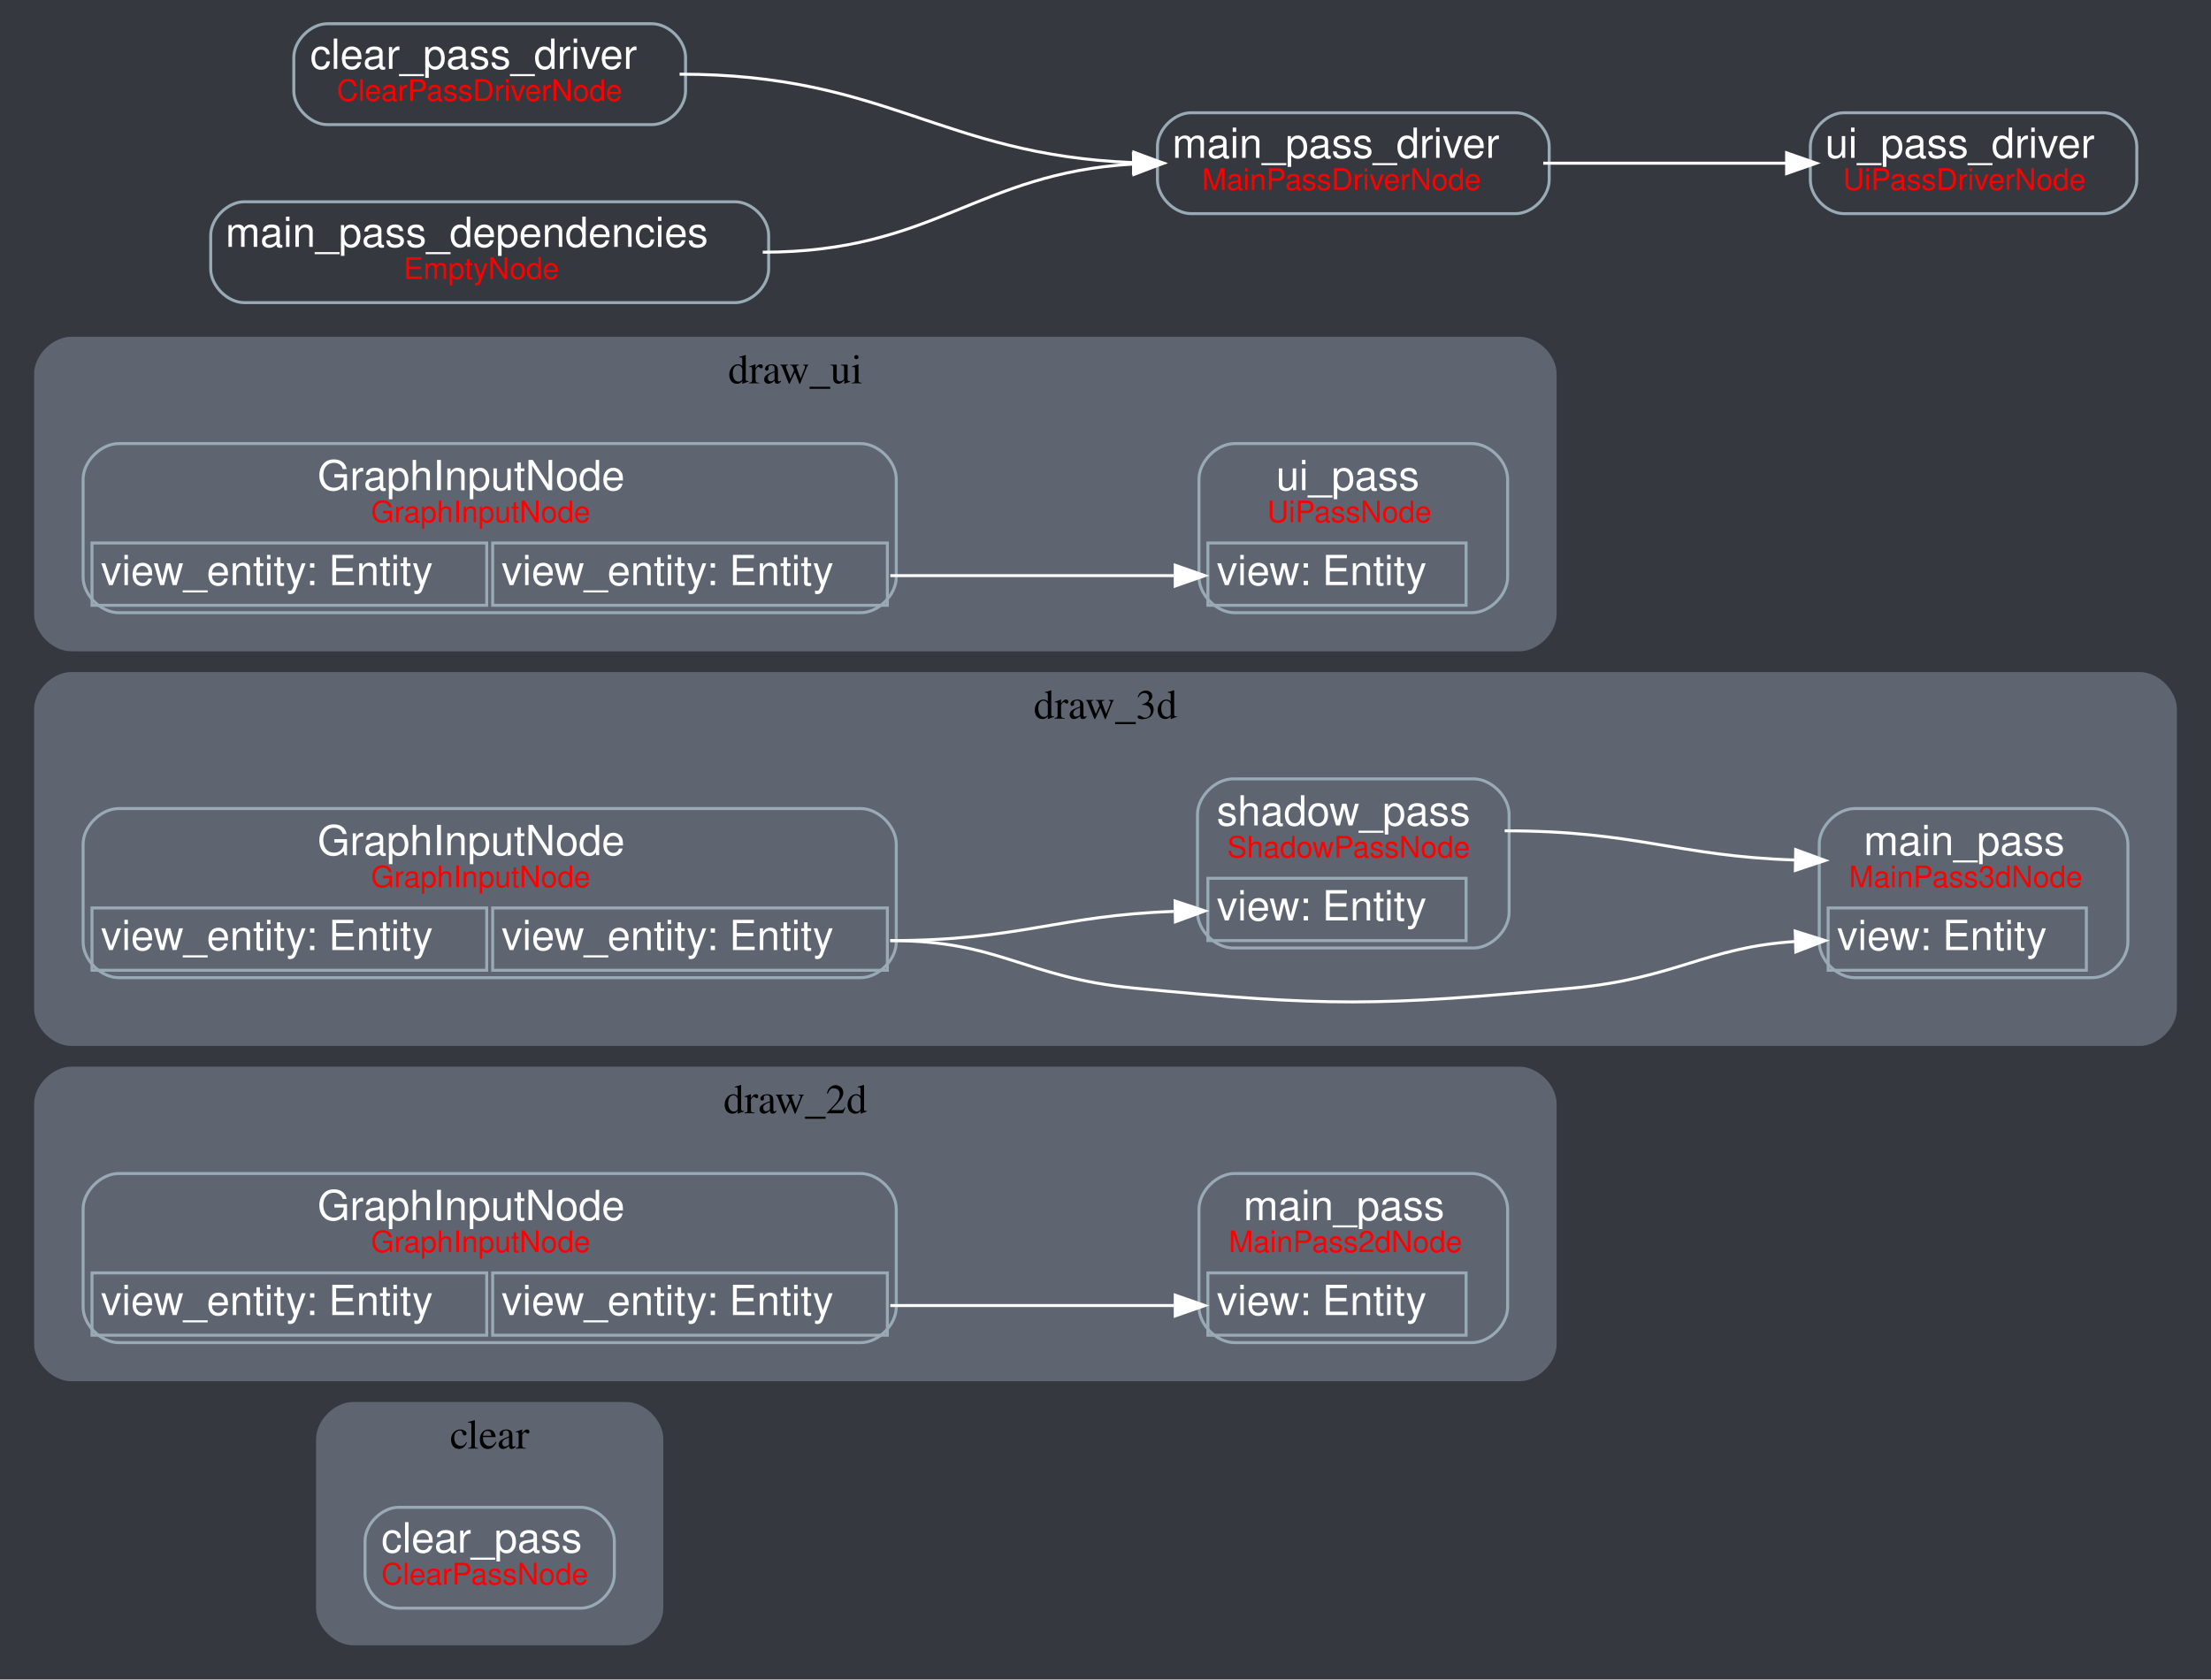
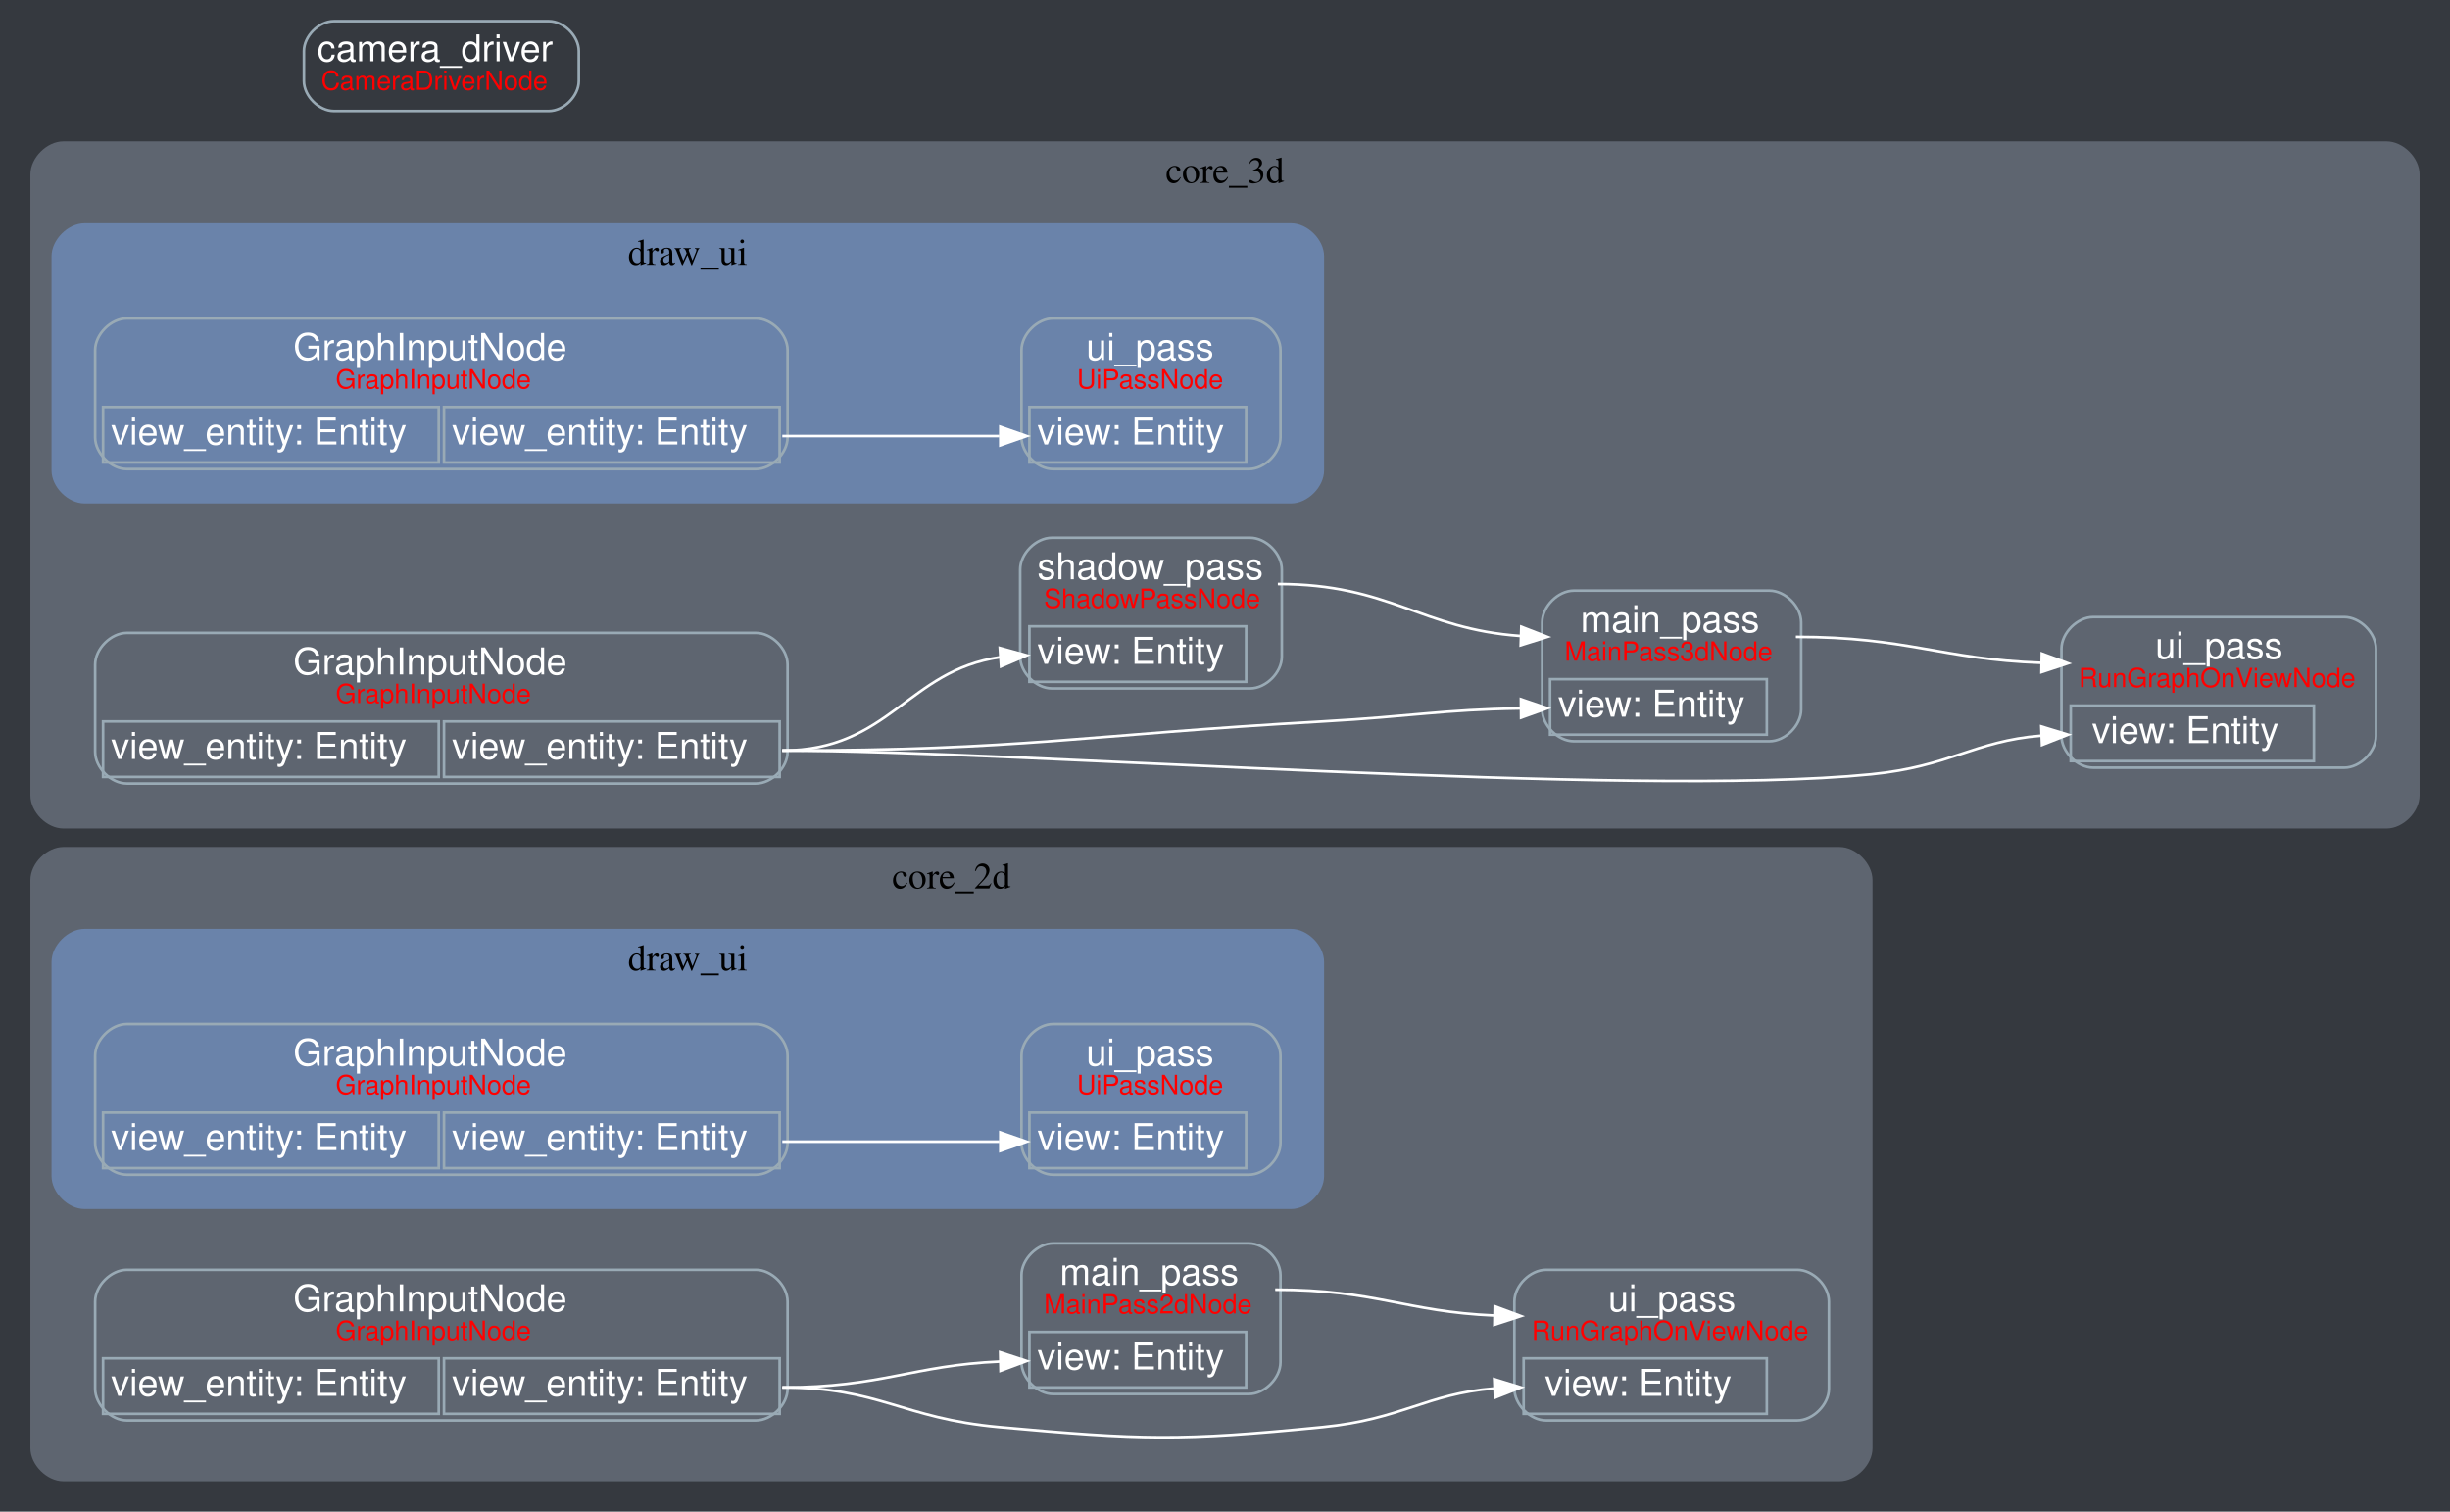
- <svg xmlns="http://www.w3.org/2000/svg" width="745pt" height="566pt" viewBox="0.00 0.00 745.00 566.00">
-   <g id="graph0" class="graph" transform="scale(1 1) rotate(0) translate(4 562)">
-     <polygon fill="#35393f" stroke="transparent" points="-4,4 -4,-562 741,-562 741,4 -4,4" />
+ <svg xmlns="http://www.w3.org/2000/svg" width="927pt" height="572pt" viewBox="0.00 0.00 927.00 572.00">
+   <g id="graph0" class="graph" transform="scale(1 1) rotate(0) translate(4 568)">
+     <polygon fill="#35393f" stroke="transparent" points="-4,4 -4,-568 923,-568 923,4 -4,4" />
    <g id="clust1" class="cluster">
-       <path fill="#5e6570" stroke="#5e6570" d="M115,-8C115,-8 207,-8 207,-8 213,-8 219,-14 219,-20 219,-20 219,-77 219,-77 219,-83 213,-89 207,-89 207,-89 115,-89 115,-89 109,-89 103,-83 103,-77 103,-77 103,-20 103,-20 103,-14 109,-8 115,-8" />
-       <text text-anchor="middle" x="161" y="-73.8" font-family="Times,serif" font-size="14.00">clear</text>
+       <path fill="#5e6570" stroke="#5e6570" d="M20,-8C20,-8 692,-8 692,-8 698,-8 704,-14 704,-20 704,-20 704,-235 704,-235 704,-241 698,-247 692,-247 692,-247 20,-247 20,-247 14,-247 8,-241 8,-235 8,-235 8,-20 8,-20 8,-14 14,-8 20,-8" />
+       <text text-anchor="middle" x="356" y="-231.8" font-family="Times,serif" font-size="14.00">core_2d</text>
    </g>
    <g id="clust2" class="cluster">
-       <path fill="#5e6570" stroke="#5e6570" d="M20,-97C20,-97 508,-97 508,-97 514,-97 520,-103 520,-109 520,-109 520,-190 520,-190 520,-196 514,-202 508,-202 508,-202 20,-202 20,-202 14,-202 8,-196 8,-190 8,-190 8,-109 8,-109 8,-103 14,-97 20,-97" />
-       <text text-anchor="middle" x="264" y="-186.8" font-family="Times,serif" font-size="14.00">draw_2d</text>
+       <path fill="#6a83aa" stroke="#6a83aa" d="M28,-111C28,-111 484.5,-111 484.5,-111 490.5,-111 496.5,-117 496.5,-123 496.5,-123 496.5,-204 496.5,-204 496.5,-210 490.5,-216 484.5,-216 484.5,-216 28,-216 28,-216 22,-216 16,-210 16,-204 16,-204 16,-123 16,-123 16,-117 22,-111 28,-111" />
+       <text text-anchor="middle" x="256.25" y="-200.8" font-family="Times,serif" font-size="14.00">draw_ui</text>
    </g>
    <g id="clust3" class="cluster">
-       <path fill="#5e6570" stroke="#5e6570" d="M20,-210C20,-210 717,-210 717,-210 723,-210 729,-216 729,-222 729,-222 729,-323 729,-323 729,-329 723,-335 717,-335 717,-335 20,-335 20,-335 14,-335 8,-329 8,-323 8,-323 8,-222 8,-222 8,-216 14,-210 20,-210" />
-       <text text-anchor="middle" x="368.5" y="-319.8" font-family="Times,serif" font-size="14.00">draw_3d</text>
+       <path fill="#5e6570" stroke="#5e6570" d="M20,-255C20,-255 899,-255 899,-255 905,-255 911,-261 911,-267 911,-267 911,-502 911,-502 911,-508 905,-514 899,-514 899,-514 20,-514 20,-514 14,-514 8,-508 8,-502 8,-502 8,-267 8,-267 8,-261 14,-255 20,-255" />
+       <text text-anchor="middle" x="459.5" y="-498.8" font-family="Times,serif" font-size="14.00">core_3d</text>
    </g>
    <g id="clust4" class="cluster">
-       <path fill="#5e6570" stroke="#5e6570" d="M20,-343C20,-343 508,-343 508,-343 514,-343 520,-349 520,-355 520,-355 520,-436 520,-436 520,-442 514,-448 508,-448 508,-448 20,-448 20,-448 14,-448 8,-442 8,-436 8,-436 8,-355 8,-355 8,-349 14,-343 20,-343" />
-       <text text-anchor="middle" x="264" y="-432.8" font-family="Times,serif" font-size="14.00">draw_ui</text>
+       <path fill="#6a83aa" stroke="#6a83aa" d="M28,-378C28,-378 484.5,-378 484.5,-378 490.5,-378 496.5,-384 496.5,-390 496.5,-390 496.5,-471 496.5,-471 496.5,-477 490.5,-483 484.5,-483 484.5,-483 28,-483 28,-483 22,-483 16,-477 16,-471 16,-471 16,-390 16,-390 16,-384 22,-378 28,-378" />
+       <text text-anchor="middle" x="256.25" y="-467.8" font-family="Times,serif" font-size="14.00">draw_ui</text>
    </g>
    <g id="node1" class="node">
-       <text text-anchor="start" x="124.5" y="-38.8" font-family="Helvetica,sans-Serif" font-size="14.00" fill="white">clear_pass</text>
-       <text text-anchor="start" x="124.5" y="-28" font-family="Helvetica,sans-Serif" font-size="10.00" fill="red">ClearPassNode</text>
-       <path fill="none" stroke="#99aab5" d="M130.33,-20C130.33,-20 191.67,-20 191.67,-20 197.33,-20 203,-25.67 203,-31.33 203,-31.33 203,-42.67 203,-42.67 203,-48.33 197.33,-54 191.67,-54 191.67,-54 130.33,-54 130.33,-54 124.67,-54 119,-48.33 119,-42.67 119,-42.67 119,-31.33 119,-31.33 119,-25.67 124.67,-20 130.33,-20" />
+       <text text-anchor="start" x="107" y="-164.8" font-family="Helvetica,sans-Serif" font-size="14.00" fill="white">GraphInputNode</text>
+       <text text-anchor="start" x="123" y="-154" font-family="Helvetica,sans-Serif" font-size="10.00" fill="red">GraphInputNode</text>
+       <polygon fill="none" stroke="#99aab5" points="35,-126 35,-147 162,-147 162,-126 35,-126" />
+       <text text-anchor="start" x="38" y="-132.8" font-family="Helvetica,sans-Serif" font-size="14.00" fill="white">view_entity: Entity</text>
+       <polygon fill="none" stroke="#99aab5" points="164,-126 164,-147 291,-147 291,-126 164,-126" />
+       <text text-anchor="start" x="167" y="-132.8" font-family="Helvetica,sans-Serif" font-size="14.00" fill="white">view_entity: Entity</text>
+       <path fill="none" stroke="#99aab5" d="M44,-123.5C44,-123.5 282,-123.5 282,-123.5 288,-123.5 294,-129.5 294,-135.5 294,-135.5 294,-168.5 294,-168.5 294,-174.5 288,-180.5 282,-180.5 282,-180.5 44,-180.5 44,-180.5 38,-180.5 32,-174.5 32,-168.5 32,-168.5 32,-135.5 32,-135.5 32,-129.5 38,-123.5 44,-123.5" />
    </g>
    <g id="node2" class="node">
-       <text text-anchor="start" x="415" y="-150.8" font-family="Helvetica,sans-Serif" font-size="14.00" fill="white">main_pass</text>
-       <text text-anchor="start" x="410" y="-140" font-family="Helvetica,sans-Serif" font-size="10.00" fill="red">MainPass2dNode</text>
-       <polygon fill="none" stroke="#99aab5" points="403,-112 403,-133 490,-133 490,-112 403,-112" />
-       <text text-anchor="start" x="406" y="-118.8" font-family="Helvetica,sans-Serif" font-size="14.00" fill="white">view: Entity</text>
-       <text text-anchor="start" x="494" y="-118.8" font-family="Helvetica,sans-Serif" font-size="14.00" fill="white"> </text>
-       <path fill="none" stroke="#99aab5" d="M412,-109.5C412,-109.5 492,-109.5 492,-109.5 498,-109.5 504,-115.5 504,-121.5 504,-121.5 504,-154.5 504,-154.5 504,-160.5 498,-166.5 492,-166.5 492,-166.5 412,-166.5 412,-166.5 406,-166.5 400,-160.5 400,-154.5 400,-154.5 400,-121.5 400,-121.5 400,-115.5 406,-109.5 412,-109.5" />
+       <text text-anchor="start" x="407" y="-164.8" font-family="Helvetica,sans-Serif" font-size="14.00" fill="white">ui_pass</text>
+       <text text-anchor="start" x="403.5" y="-154" font-family="Helvetica,sans-Serif" font-size="10.00" fill="red">UiPassNode</text>
+       <polygon fill="none" stroke="#99aab5" points="385.5,-126 385.5,-147 467.5,-147 467.5,-126 385.5,-126" />
+       <text text-anchor="start" x="388.5" y="-132.8" font-family="Helvetica,sans-Serif" font-size="14.00" fill="white">view: Entity</text>
+       <text text-anchor="start" x="471.5" y="-132.8" font-family="Helvetica,sans-Serif" font-size="14.00" fill="white"> </text>
+       <path fill="none" stroke="#99aab5" d="M394.5,-123.5C394.5,-123.5 468.5,-123.5 468.5,-123.5 474.5,-123.5 480.5,-129.5 480.5,-135.5 480.5,-135.5 480.5,-168.5 480.5,-168.5 480.5,-174.5 474.5,-180.5 468.5,-180.5 468.5,-180.5 394.5,-180.5 394.5,-180.5 388.5,-180.5 382.5,-174.5 382.5,-168.5 382.5,-168.5 382.5,-135.5 382.5,-135.5 382.5,-129.5 388.5,-123.5 394.5,-123.5" />
+     </g>
+     <g id="edge1" class="edge">
+       <path fill="none" stroke="white" d="M292,-136C329.42,-136 341.29,-136 374.12,-136" />
+       <polygon fill="white" stroke="white" points="374.5,-139.5 384.5,-136 374.5,-132.5 374.5,-139.5" />
    </g>
    <g id="node3" class="node">
-       <text text-anchor="start" x="103" y="-150.8" font-family="Helvetica,sans-Serif" font-size="14.00" fill="white">GraphInputNode</text>
-       <text text-anchor="start" x="121" y="-140" font-family="Helvetica,sans-Serif" font-size="10.00" fill="red">GraphInputNode</text>
-       <polygon fill="none" stroke="#99aab5" points="27,-112 27,-133 160,-133 160,-112 27,-112" />
-       <text text-anchor="start" x="30" y="-118.8" font-family="Helvetica,sans-Serif" font-size="14.00" fill="white">view_entity: Entity</text>
-       <polygon fill="none" stroke="#99aab5" points="162,-112 162,-133 295,-133 295,-112 162,-112" />
-       <text text-anchor="start" x="165" y="-118.8" font-family="Helvetica,sans-Serif" font-size="14.00" fill="white">view_entity: Entity</text>
-       <path fill="none" stroke="#99aab5" d="M36,-109.5C36,-109.5 286,-109.5 286,-109.5 292,-109.5 298,-115.5 298,-121.5 298,-121.5 298,-154.5 298,-154.5 298,-160.5 292,-166.5 286,-166.5 286,-166.5 36,-166.5 36,-166.5 30,-166.5 24,-160.5 24,-154.5 24,-154.5 24,-121.5 24,-121.5 24,-115.5 30,-109.5 36,-109.5" />
+       <text text-anchor="start" x="397" y="-81.8" font-family="Helvetica,sans-Serif" font-size="14.00" fill="white">main_pass</text>
+       <text text-anchor="start" x="391" y="-71" font-family="Helvetica,sans-Serif" font-size="10.00" fill="red">MainPass2dNode</text>
+       <polygon fill="none" stroke="#99aab5" points="385.5,-43 385.5,-64 467.5,-64 467.5,-43 385.5,-43" />
+       <text text-anchor="start" x="388.5" y="-49.8" font-family="Helvetica,sans-Serif" font-size="14.00" fill="white">view: Entity</text>
+       <text text-anchor="start" x="471.5" y="-49.8" font-family="Helvetica,sans-Serif" font-size="14.00" fill="white"> </text>
+       <path fill="none" stroke="#99aab5" d="M394.5,-40.5C394.5,-40.5 468.5,-40.5 468.5,-40.5 474.5,-40.5 480.5,-46.5 480.5,-52.5 480.5,-52.5 480.5,-85.5 480.5,-85.5 480.5,-91.5 474.5,-97.5 468.5,-97.5 468.5,-97.5 394.5,-97.5 394.5,-97.5 388.5,-97.5 382.5,-91.5 382.5,-85.5 382.5,-85.5 382.5,-52.5 382.5,-52.5 382.5,-46.5 388.5,-40.5 394.5,-40.5" />
    </g>
-     <g id="edge1" class="edge">
-       <path fill="none" stroke="white" d="M296,-122C339.43,-122 352.83,-122 391.57,-122" />
-       <polygon fill="white" stroke="white" points="392,-125.5 402,-122 392,-118.5 392,-125.5" />
+     <g id="node5" class="node">
+       <text text-anchor="start" x="604.5" y="-71.8" font-family="Helvetica,sans-Serif" font-size="14.00" fill="white">ui_pass</text>
+       <text text-anchor="start" x="575.5" y="-61" font-family="Helvetica,sans-Serif" font-size="10.00" fill="red">RunGraphOnViewNode</text>
+       <polygon fill="none" stroke="#99aab5" points="572.5,-33 572.5,-54 664.5,-54 664.5,-33 572.5,-33" />
+       <text text-anchor="start" x="580.5" y="-39.8" font-family="Helvetica,sans-Serif" font-size="14.00" fill="white">view: Entity</text>
+       <text text-anchor="start" x="674" y="-39.8" font-family="Helvetica,sans-Serif" font-size="14.00" fill="white"> </text>
+       <path fill="none" stroke="#99aab5" d="M581,-30.5C581,-30.5 676,-30.5 676,-30.5 682,-30.5 688,-36.5 688,-42.5 688,-42.5 688,-75.5 688,-75.5 688,-81.5 682,-87.5 676,-87.5 676,-87.5 581,-87.5 581,-87.5 575,-87.5 569,-81.5 569,-75.5 569,-75.5 569,-42.5 569,-42.5 569,-36.5 575,-30.5 581,-30.5" />
+     </g>
+     <g id="edge3" class="edge">
+       <path fill="none" stroke="white" d="M478.5,-80C516.5,-80 528,-71.64 561.44,-70.21" />
+       <polygon fill="white" stroke="white" points="561.57,-73.71 571.5,-70 561.43,-66.71 561.57,-73.71" />
    </g>
    <g id="node4" class="node">
-       <text text-anchor="start" x="624" y="-273.8" font-family="Helvetica,sans-Serif" font-size="14.00" fill="white">main_pass</text>
-       <text text-anchor="start" x="619" y="-263" font-family="Helvetica,sans-Serif" font-size="10.00" fill="red">MainPass3dNode</text>
-       <polygon fill="none" stroke="#99aab5" points="612,-235 612,-256 699,-256 699,-235 612,-235" />
-       <text text-anchor="start" x="615" y="-241.8" font-family="Helvetica,sans-Serif" font-size="14.00" fill="white">view: Entity</text>
-       <text text-anchor="start" x="703" y="-241.8" font-family="Helvetica,sans-Serif" font-size="14.00" fill="white"> </text>
-       <path fill="none" stroke="#99aab5" d="M621,-232.5C621,-232.5 701,-232.5 701,-232.5 707,-232.5 713,-238.5 713,-244.5 713,-244.5 713,-277.5 713,-277.5 713,-283.5 707,-289.5 701,-289.5 701,-289.5 621,-289.5 621,-289.5 615,-289.5 609,-283.5 609,-277.5 609,-277.5 609,-244.5 609,-244.5 609,-238.5 615,-232.5 621,-232.5" />
+       <text text-anchor="start" x="107" y="-71.8" font-family="Helvetica,sans-Serif" font-size="14.00" fill="white">GraphInputNode</text>
+       <text text-anchor="start" x="123" y="-61" font-family="Helvetica,sans-Serif" font-size="10.00" fill="red">GraphInputNode</text>
+       <polygon fill="none" stroke="#99aab5" points="35,-33 35,-54 162,-54 162,-33 35,-33" />
+       <text text-anchor="start" x="38" y="-39.8" font-family="Helvetica,sans-Serif" font-size="14.00" fill="white">view_entity: Entity</text>
+       <polygon fill="none" stroke="#99aab5" points="164,-33 164,-54 291,-54 291,-33 164,-33" />
+       <text text-anchor="start" x="167" y="-39.8" font-family="Helvetica,sans-Serif" font-size="14.00" fill="white">view_entity: Entity</text>
+       <path fill="none" stroke="#99aab5" d="M44,-30.5C44,-30.5 282,-30.5 282,-30.5 288,-30.5 294,-36.5 294,-42.5 294,-42.5 294,-75.5 294,-75.5 294,-81.5 288,-87.5 282,-87.5 282,-87.5 44,-87.5 44,-87.5 38,-87.5 32,-81.5 32,-75.5 32,-75.5 32,-42.5 32,-42.5 32,-36.5 38,-30.5 44,-30.5" />
    </g>
-     <g id="node5" class="node">
-       <text text-anchor="start" x="406" y="-283.8" font-family="Helvetica,sans-Serif" font-size="14.00" fill="white">shadow_pass</text>
-       <text text-anchor="start" x="409.5" y="-273" font-family="Helvetica,sans-Serif" font-size="10.00" fill="red">ShadowPassNode</text>
-       <polygon fill="none" stroke="#99aab5" points="403,-245 403,-266 490,-266 490,-245 403,-245" />
-       <text text-anchor="start" x="406" y="-251.8" font-family="Helvetica,sans-Serif" font-size="14.00" fill="white">view: Entity</text>
-       <text text-anchor="start" x="494.5" y="-251.8" font-family="Helvetica,sans-Serif" font-size="14.00" fill="white"> </text>
-       <path fill="none" stroke="#99aab5" d="M411.5,-242.5C411.5,-242.5 492.5,-242.5 492.5,-242.5 498.5,-242.5 504.5,-248.5 504.5,-254.5 504.5,-254.5 504.5,-287.5 504.5,-287.5 504.5,-293.5 498.5,-299.5 492.5,-299.5 492.5,-299.5 411.5,-299.5 411.5,-299.5 405.5,-299.5 399.5,-293.5 399.5,-287.5 399.5,-287.5 399.5,-254.5 399.5,-254.5 399.5,-248.5 405.5,-242.5 411.5,-242.5" />
+     <g id="edge2" class="edge">
+       <path fill="none" stroke="white" d="M292,-43C329.8,-43 341.23,-51.36 374.5,-52.79" />
+       <polygon fill="white" stroke="white" points="374.43,-56.29 384.5,-53 374.58,-49.29 374.43,-56.29" />
    </g>
-     <g id="edge3" class="edge">
-       <path fill="none" stroke="white" d="M503,-282C547.63,-282 560.87,-273.43 600.84,-272.16" />
-       <polygon fill="white" stroke="white" points="601.06,-275.65 611,-272 600.95,-268.66 601.06,-275.65" />
+     <g id="edge4" class="edge">
+       <path fill="none" stroke="white" d="M292,-43C329.05,-43 337.1,-31.35 374,-28 428.22,-23.08 442.32,-22.64 496.5,-28 526.63,-30.98 535.62,-40.55 561.24,-42.61" />
+       <polygon fill="white" stroke="white" points="561.37,-46.12 571.5,-43 561.64,-39.12 561.37,-46.12" />
    </g>
    <g id="node6" class="node">
-       <text text-anchor="start" x="103" y="-273.8" font-family="Helvetica,sans-Serif" font-size="14.00" fill="white">GraphInputNode</text>
-       <text text-anchor="start" x="121" y="-263" font-family="Helvetica,sans-Serif" font-size="10.00" fill="red">GraphInputNode</text>
-       <polygon fill="none" stroke="#99aab5" points="27,-235 27,-256 160,-256 160,-235 27,-235" />
-       <text text-anchor="start" x="30" y="-241.8" font-family="Helvetica,sans-Serif" font-size="14.00" fill="white">view_entity: Entity</text>
-       <polygon fill="none" stroke="#99aab5" points="162,-235 162,-256 295,-256 295,-235 162,-235" />
-       <text text-anchor="start" x="165" y="-241.8" font-family="Helvetica,sans-Serif" font-size="14.00" fill="white">view_entity: Entity</text>
-       <path fill="none" stroke="#99aab5" d="M36,-232.5C36,-232.5 286,-232.5 286,-232.5 292,-232.5 298,-238.5 298,-244.5 298,-244.5 298,-277.5 298,-277.5 298,-283.5 292,-289.5 286,-289.5 286,-289.5 36,-289.5 36,-289.5 30,-289.5 24,-283.5 24,-277.5 24,-277.5 24,-244.5 24,-244.5 24,-238.5 30,-232.5 36,-232.5" />
-     </g>
-     <g id="edge2" class="edge">
-       <path fill="none" stroke="white" d="M296,-245C333.13,-245 341.04,-232.57 378,-229 443.47,-222.67 460.51,-222.89 526,-229 560.69,-232.24 570.74,-242.75 600.93,-244.69" />
-       <polygon fill="white" stroke="white" points="600.9,-248.19 611,-245 601.11,-241.19 600.9,-248.19" />
-     </g>
-     <g id="edge4" class="edge">
-       <path fill="none" stroke="white" d="M296,-245C339.62,-245 352.69,-253.5 391.53,-254.83" />
-       <polygon fill="white" stroke="white" points="391.94,-258.33 402,-255 392.06,-251.33 391.94,-258.33" />
+       <text text-anchor="start" x="107" y="-431.8" font-family="Helvetica,sans-Serif" font-size="14.00" fill="white">GraphInputNode</text>
+       <text text-anchor="start" x="123" y="-421" font-family="Helvetica,sans-Serif" font-size="10.00" fill="red">GraphInputNode</text>
+       <polygon fill="none" stroke="#99aab5" points="35,-393 35,-414 162,-414 162,-393 35,-393" />
+       <text text-anchor="start" x="38" y="-399.8" font-family="Helvetica,sans-Serif" font-size="14.00" fill="white">view_entity: Entity</text>
+       <polygon fill="none" stroke="#99aab5" points="164,-393 164,-414 291,-414 291,-393 164,-393" />
+       <text text-anchor="start" x="167" y="-399.8" font-family="Helvetica,sans-Serif" font-size="14.00" fill="white">view_entity: Entity</text>
+       <path fill="none" stroke="#99aab5" d="M44,-390.5C44,-390.5 282,-390.5 282,-390.5 288,-390.5 294,-396.5 294,-402.5 294,-402.5 294,-435.5 294,-435.5 294,-441.5 288,-447.5 282,-447.5 282,-447.5 44,-447.5 44,-447.5 38,-447.5 32,-441.5 32,-435.5 32,-435.5 32,-402.5 32,-402.5 32,-396.5 38,-390.5 44,-390.5" />
    </g>
    <g id="node7" class="node">
-       <text text-anchor="start" x="103" y="-396.8" font-family="Helvetica,sans-Serif" font-size="14.00" fill="white">GraphInputNode</text>
-       <text text-anchor="start" x="121" y="-386" font-family="Helvetica,sans-Serif" font-size="10.00" fill="red">GraphInputNode</text>
-       <polygon fill="none" stroke="#99aab5" points="27,-358 27,-379 160,-379 160,-358 27,-358" />
-       <text text-anchor="start" x="30" y="-364.8" font-family="Helvetica,sans-Serif" font-size="14.00" fill="white">view_entity: Entity</text>
-       <polygon fill="none" stroke="#99aab5" points="162,-358 162,-379 295,-379 295,-358 162,-358" />
-       <text text-anchor="start" x="165" y="-364.8" font-family="Helvetica,sans-Serif" font-size="14.00" fill="white">view_entity: Entity</text>
-       <path fill="none" stroke="#99aab5" d="M36,-355.5C36,-355.5 286,-355.5 286,-355.5 292,-355.5 298,-361.5 298,-367.5 298,-367.5 298,-400.5 298,-400.5 298,-406.5 292,-412.5 286,-412.5 286,-412.5 36,-412.5 36,-412.5 30,-412.5 24,-406.5 24,-400.5 24,-400.5 24,-367.5 24,-367.5 24,-361.5 30,-355.5 36,-355.5" />
+       <text text-anchor="start" x="407" y="-431.8" font-family="Helvetica,sans-Serif" font-size="14.00" fill="white">ui_pass</text>
+       <text text-anchor="start" x="403.5" y="-421" font-family="Helvetica,sans-Serif" font-size="10.00" fill="red">UiPassNode</text>
+       <polygon fill="none" stroke="#99aab5" points="385.5,-393 385.5,-414 467.5,-414 467.5,-393 385.5,-393" />
+       <text text-anchor="start" x="388.5" y="-399.8" font-family="Helvetica,sans-Serif" font-size="14.00" fill="white">view: Entity</text>
+       <text text-anchor="start" x="471.5" y="-399.8" font-family="Helvetica,sans-Serif" font-size="14.00" fill="white"> </text>
+       <path fill="none" stroke="#99aab5" d="M394.5,-390.5C394.5,-390.5 468.5,-390.5 468.5,-390.5 474.5,-390.5 480.5,-396.5 480.5,-402.5 480.5,-402.5 480.5,-435.5 480.5,-435.5 480.5,-441.5 474.5,-447.5 468.5,-447.5 468.5,-447.5 394.5,-447.5 394.5,-447.5 388.5,-447.5 382.5,-441.5 382.5,-435.5 382.5,-435.5 382.5,-402.5 382.5,-402.5 382.5,-396.5 388.5,-390.5 394.5,-390.5" />
+     </g>
+     <g id="edge5" class="edge">
+       <path fill="none" stroke="white" d="M292,-403C329.42,-403 341.29,-403 374.12,-403" />
+       <polygon fill="white" stroke="white" points="374.5,-406.5 384.5,-403 374.5,-399.5 374.5,-406.5" />
    </g>
    <g id="node8" class="node">
-       <text text-anchor="start" x="426" y="-396.8" font-family="Helvetica,sans-Serif" font-size="14.00" fill="white">ui_pass</text>
-       <text text-anchor="start" x="423" y="-386" font-family="Helvetica,sans-Serif" font-size="10.00" fill="red">UiPassNode</text>
-       <polygon fill="none" stroke="#99aab5" points="403,-358 403,-379 490,-379 490,-358 403,-358" />
-       <text text-anchor="start" x="406" y="-364.8" font-family="Helvetica,sans-Serif" font-size="14.00" fill="white">view: Entity</text>
-       <text text-anchor="start" x="494" y="-364.8" font-family="Helvetica,sans-Serif" font-size="14.00" fill="white"> </text>
-       <path fill="none" stroke="#99aab5" d="M412,-355.5C412,-355.5 492,-355.5 492,-355.5 498,-355.5 504,-361.5 504,-367.5 504,-367.5 504,-400.5 504,-400.5 504,-406.5 498,-412.5 492,-412.5 492,-412.5 412,-412.5 412,-412.5 406,-412.5 400,-406.5 400,-400.5 400,-400.5 400,-367.5 400,-367.5 400,-361.5 406,-355.5 412,-355.5" />
+       <text text-anchor="start" x="594" y="-328.8" font-family="Helvetica,sans-Serif" font-size="14.00" fill="white">main_pass</text>
+       <text text-anchor="start" x="588" y="-318" font-family="Helvetica,sans-Serif" font-size="10.00" fill="red">MainPass3dNode</text>
+       <polygon fill="none" stroke="#99aab5" points="582.5,-290 582.5,-311 664.5,-311 664.5,-290 582.5,-290" />
+       <text text-anchor="start" x="585.5" y="-296.8" font-family="Helvetica,sans-Serif" font-size="14.00" fill="white">view: Entity</text>
+       <text text-anchor="start" x="668.5" y="-296.8" font-family="Helvetica,sans-Serif" font-size="14.00" fill="white"> </text>
+       <path fill="none" stroke="#99aab5" d="M591.5,-287.5C591.5,-287.5 665.5,-287.5 665.5,-287.5 671.5,-287.5 677.5,-293.5 677.5,-299.5 677.5,-299.5 677.5,-332.5 677.5,-332.5 677.5,-338.5 671.5,-344.5 665.5,-344.5 665.5,-344.5 591.5,-344.5 591.5,-344.5 585.5,-344.5 579.5,-338.5 579.5,-332.5 579.5,-332.5 579.5,-299.5 579.5,-299.5 579.5,-293.5 585.5,-287.5 591.5,-287.5" />
    </g>
-     <g id="edge5" class="edge">
-       <path fill="none" stroke="white" d="M296,-368C339.43,-368 352.83,-368 391.57,-368" />
-       <polygon fill="white" stroke="white" points="392,-371.5 402,-368 392,-364.5 392,-371.5" />
+     <g id="node11" class="node">
+       <text text-anchor="start" x="811.5" y="-318.8" font-family="Helvetica,sans-Serif" font-size="14.00" fill="white">ui_pass</text>
+       <text text-anchor="start" x="782.5" y="-308" font-family="Helvetica,sans-Serif" font-size="10.00" fill="red">RunGraphOnViewNode</text>
+       <polygon fill="none" stroke="#99aab5" points="779.5,-280 779.5,-301 871.5,-301 871.5,-280 779.5,-280" />
+       <text text-anchor="start" x="787.5" y="-286.8" font-family="Helvetica,sans-Serif" font-size="14.00" fill="white">view: Entity</text>
+       <text text-anchor="start" x="881" y="-286.8" font-family="Helvetica,sans-Serif" font-size="14.00" fill="white"> </text>
+       <path fill="none" stroke="#99aab5" d="M788,-277.5C788,-277.5 883,-277.5 883,-277.5 889,-277.5 895,-283.5 895,-289.5 895,-289.5 895,-322.5 895,-322.5 895,-328.5 889,-334.5 883,-334.5 883,-334.5 788,-334.5 788,-334.5 782,-334.5 776,-328.5 776,-322.5 776,-322.5 776,-289.5 776,-289.5 776,-283.5 782,-277.5 788,-277.5" />
+     </g>
+     <g id="edge9" class="edge">
+       <path fill="none" stroke="white" d="M675.5,-327C717.9,-327 730.57,-318.5 768.33,-317.17" />
+       <polygon fill="white" stroke="white" points="768.56,-320.67 778.5,-317 768.44,-313.67 768.56,-320.67" />
    </g>
    <g id="node9" class="node">
-       <text text-anchor="start" x="100.5" y="-538.8" font-family="Helvetica,sans-Serif" font-size="14.00" fill="white">clear_pass_driver</text>
-       <text text-anchor="start" x="109.5" y="-528" font-family="Helvetica,sans-Serif" font-size="10.00" fill="red">ClearPassDriverNode</text>
-       <path fill="none" stroke="#99aab5" d="M106.33,-520C106.33,-520 215.67,-520 215.67,-520 221.33,-520 227,-525.67 227,-531.33 227,-531.33 227,-542.67 227,-542.67 227,-548.33 221.33,-554 215.67,-554 215.67,-554 106.33,-554 106.33,-554 100.67,-554 95,-548.33 95,-542.67 95,-542.67 95,-531.33 95,-531.33 95,-525.67 100.67,-520 106.33,-520" />
+       <text text-anchor="start" x="388.5" y="-348.8" font-family="Helvetica,sans-Serif" font-size="14.00" fill="white">shadow_pass</text>
+       <text text-anchor="start" x="391" y="-338" font-family="Helvetica,sans-Serif" font-size="10.00" fill="red">ShadowPassNode</text>
+       <polygon fill="none" stroke="#99aab5" points="385.5,-310 385.5,-331 467.5,-331 467.5,-310 385.5,-310" />
+       <text text-anchor="start" x="388.5" y="-316.8" font-family="Helvetica,sans-Serif" font-size="14.00" fill="white">view: Entity</text>
+       <text text-anchor="start" x="472" y="-316.8" font-family="Helvetica,sans-Serif" font-size="14.00" fill="white"> </text>
+       <path fill="none" stroke="#99aab5" d="M394,-307.5C394,-307.5 469,-307.5 469,-307.5 475,-307.5 481,-313.5 481,-319.5 481,-319.5 481,-352.5 481,-352.5 481,-358.5 475,-364.5 469,-364.5 469,-364.5 394,-364.5 394,-364.5 388,-364.5 382,-358.5 382,-352.5 382,-352.5 382,-319.5 382,-319.5 382,-313.5 388,-307.5 394,-307.5" />
+     </g>
+     <g id="edge7" class="edge">
+       <path fill="none" stroke="white" d="M479.5,-347C522.09,-347 533.58,-330 571.31,-327.35" />
+       <polygon fill="white" stroke="white" points="571.62,-330.84 581.5,-327 571.39,-323.84 571.62,-330.84" />
    </g>
    <g id="node10" class="node">
-       <text text-anchor="start" x="391" y="-508.8" font-family="Helvetica,sans-Serif" font-size="14.00" fill="white">main_pass_driver</text>
-       <text text-anchor="start" x="401" y="-498" font-family="Helvetica,sans-Serif" font-size="10.00" fill="red">MainPassDriverNode</text>
-       <path fill="none" stroke="#99aab5" d="M397.33,-490C397.33,-490 506.67,-490 506.67,-490 512.33,-490 518,-495.67 518,-501.33 518,-501.33 518,-512.67 518,-512.67 518,-518.33 512.33,-524 506.67,-524 506.67,-524 397.33,-524 397.33,-524 391.67,-524 386,-518.33 386,-512.67 386,-512.67 386,-501.33 386,-501.33 386,-495.67 391.67,-490 397.33,-490" />
+       <text text-anchor="start" x="107" y="-312.8" font-family="Helvetica,sans-Serif" font-size="14.00" fill="white">GraphInputNode</text>
+       <text text-anchor="start" x="123" y="-302" font-family="Helvetica,sans-Serif" font-size="10.00" fill="red">GraphInputNode</text>
+       <polygon fill="none" stroke="#99aab5" points="35,-274 35,-295 162,-295 162,-274 35,-274" />
+       <text text-anchor="start" x="38" y="-280.8" font-family="Helvetica,sans-Serif" font-size="14.00" fill="white">view_entity: Entity</text>
+       <polygon fill="none" stroke="#99aab5" points="164,-274 164,-295 291,-295 291,-274 164,-274" />
+       <text text-anchor="start" x="167" y="-280.8" font-family="Helvetica,sans-Serif" font-size="14.00" fill="white">view_entity: Entity</text>
+       <path fill="none" stroke="#99aab5" d="M44,-271.5C44,-271.5 282,-271.5 282,-271.5 288,-271.5 294,-277.5 294,-283.5 294,-283.5 294,-316.5 294,-316.5 294,-322.5 288,-328.5 282,-328.5 282,-328.5 44,-328.5 44,-328.5 38,-328.5 32,-322.5 32,-316.5 32,-316.5 32,-283.5 32,-283.5 32,-277.5 38,-271.5 44,-271.5" />
    </g>
-     <g id="edge7" class="edge">
-       <path fill="none" stroke="white" d="M225,-537C295.06,-537 312.67,-509.86 377.61,-507.21" />
-       <polygon fill="white" stroke="white" points="378.07,-510.7 388,-507 377.93,-503.7 378.07,-510.7" />
+     <g id="edge6" class="edge">
+       <path fill="none" stroke="white" d="M292,-284C383.02,-284 405.62,-289.88 496.5,-295 530.59,-296.92 541.56,-299.45 571.17,-299.92" />
+       <polygon fill="white" stroke="white" points="571.47,-303.42 581.5,-300 571.53,-296.42 571.47,-303.42" />
+     </g>
+     <g id="edge8" class="edge">
+       <path fill="none" stroke="white" d="M292,-284C332.5,-284 339.42,-314.34 374.4,-319.31" />
+       <polygon fill="white" stroke="white" points="374.29,-322.81 384.5,-320 374.76,-315.83 374.29,-322.81" />
+     </g>
+     <g id="edge10" class="edge">
+       <path fill="none" stroke="white" d="M292,-284C383.58,-284 612.87,-265.92 704,-275 733.93,-277.98 742.85,-287.55 768.3,-289.61" />
+       <polygon fill="white" stroke="white" points="768.37,-293.11 778.5,-290 768.64,-286.12 768.37,-293.11" />
    </g>
    <g id="node12" class="node">
-       <text text-anchor="start" x="611" y="-508.8" font-family="Helvetica,sans-Serif" font-size="14.00" fill="white">ui_pass_driver</text>
-       <text text-anchor="start" x="617" y="-498" font-family="Helvetica,sans-Serif" font-size="10.00" fill="red">UiPassDriverNode</text>
-       <path fill="none" stroke="#99aab5" d="M617.33,-490C617.33,-490 704.67,-490 704.67,-490 710.33,-490 716,-495.67 716,-501.33 716,-501.33 716,-512.67 716,-512.67 716,-518.33 710.33,-524 704.67,-524 704.67,-524 617.33,-524 617.33,-524 611.67,-524 606,-518.33 606,-512.67 606,-512.67 606,-501.33 606,-501.33 606,-495.67 611.67,-490 617.33,-490" />
-     </g>
-     <g id="edge8" class="edge">
-       <path fill="none" stroke="white" d="M516,-507C553.22,-507 565.03,-507 597.68,-507" />
-       <polygon fill="white" stroke="white" points="598,-510.5 608,-507 598,-503.5 598,-510.5" />
-     </g>
-     <g id="node11" class="node">
-       <text text-anchor="start" x="72" y="-478.8" font-family="Helvetica,sans-Serif" font-size="14.00" fill="white">main_pass_dependencies</text>
-       <text text-anchor="start" x="132" y="-468" font-family="Helvetica,sans-Serif" font-size="10.00" fill="red">EmptyNode</text>
-       <path fill="none" stroke="#99aab5" d="M78.33,-460C78.33,-460 243.67,-460 243.67,-460 249.33,-460 255,-465.67 255,-471.33 255,-471.33 255,-482.67 255,-482.67 255,-488.33 249.33,-494 243.67,-494 243.67,-494 78.33,-494 78.33,-494 72.67,-494 67,-488.33 67,-482.67 67,-482.67 67,-471.33 67,-471.33 67,-465.67 72.67,-460 78.33,-460" />
-     </g>
-     <g id="edge6" class="edge">
-       <path fill="none" stroke="white" d="M253,-477C310.86,-477 324.95,-503.59 377.68,-506.7" />
-       <polygon fill="white" stroke="white" points="377.9,-510.21 388,-507 378.1,-503.21 377.9,-510.21" />
+       <text text-anchor="start" x="116" y="-544.8" font-family="Helvetica,sans-Serif" font-size="14.00" fill="white">camera_driver</text>
+       <text text-anchor="start" x="117.5" y="-534" font-family="Helvetica,sans-Serif" font-size="10.00" fill="red">CameraDriverNode</text>
+       <path fill="none" stroke="#99aab5" d="M122.33,-526C122.33,-526 203.67,-526 203.67,-526 209.33,-526 215,-531.67 215,-537.33 215,-537.33 215,-548.67 215,-548.67 215,-554.33 209.33,-560 203.67,-560 203.67,-560 122.33,-560 122.33,-560 116.67,-560 111,-554.33 111,-548.67 111,-548.67 111,-537.33 111,-537.33 111,-531.67 116.67,-526 122.33,-526" />
    </g>
  </g>
</svg>
